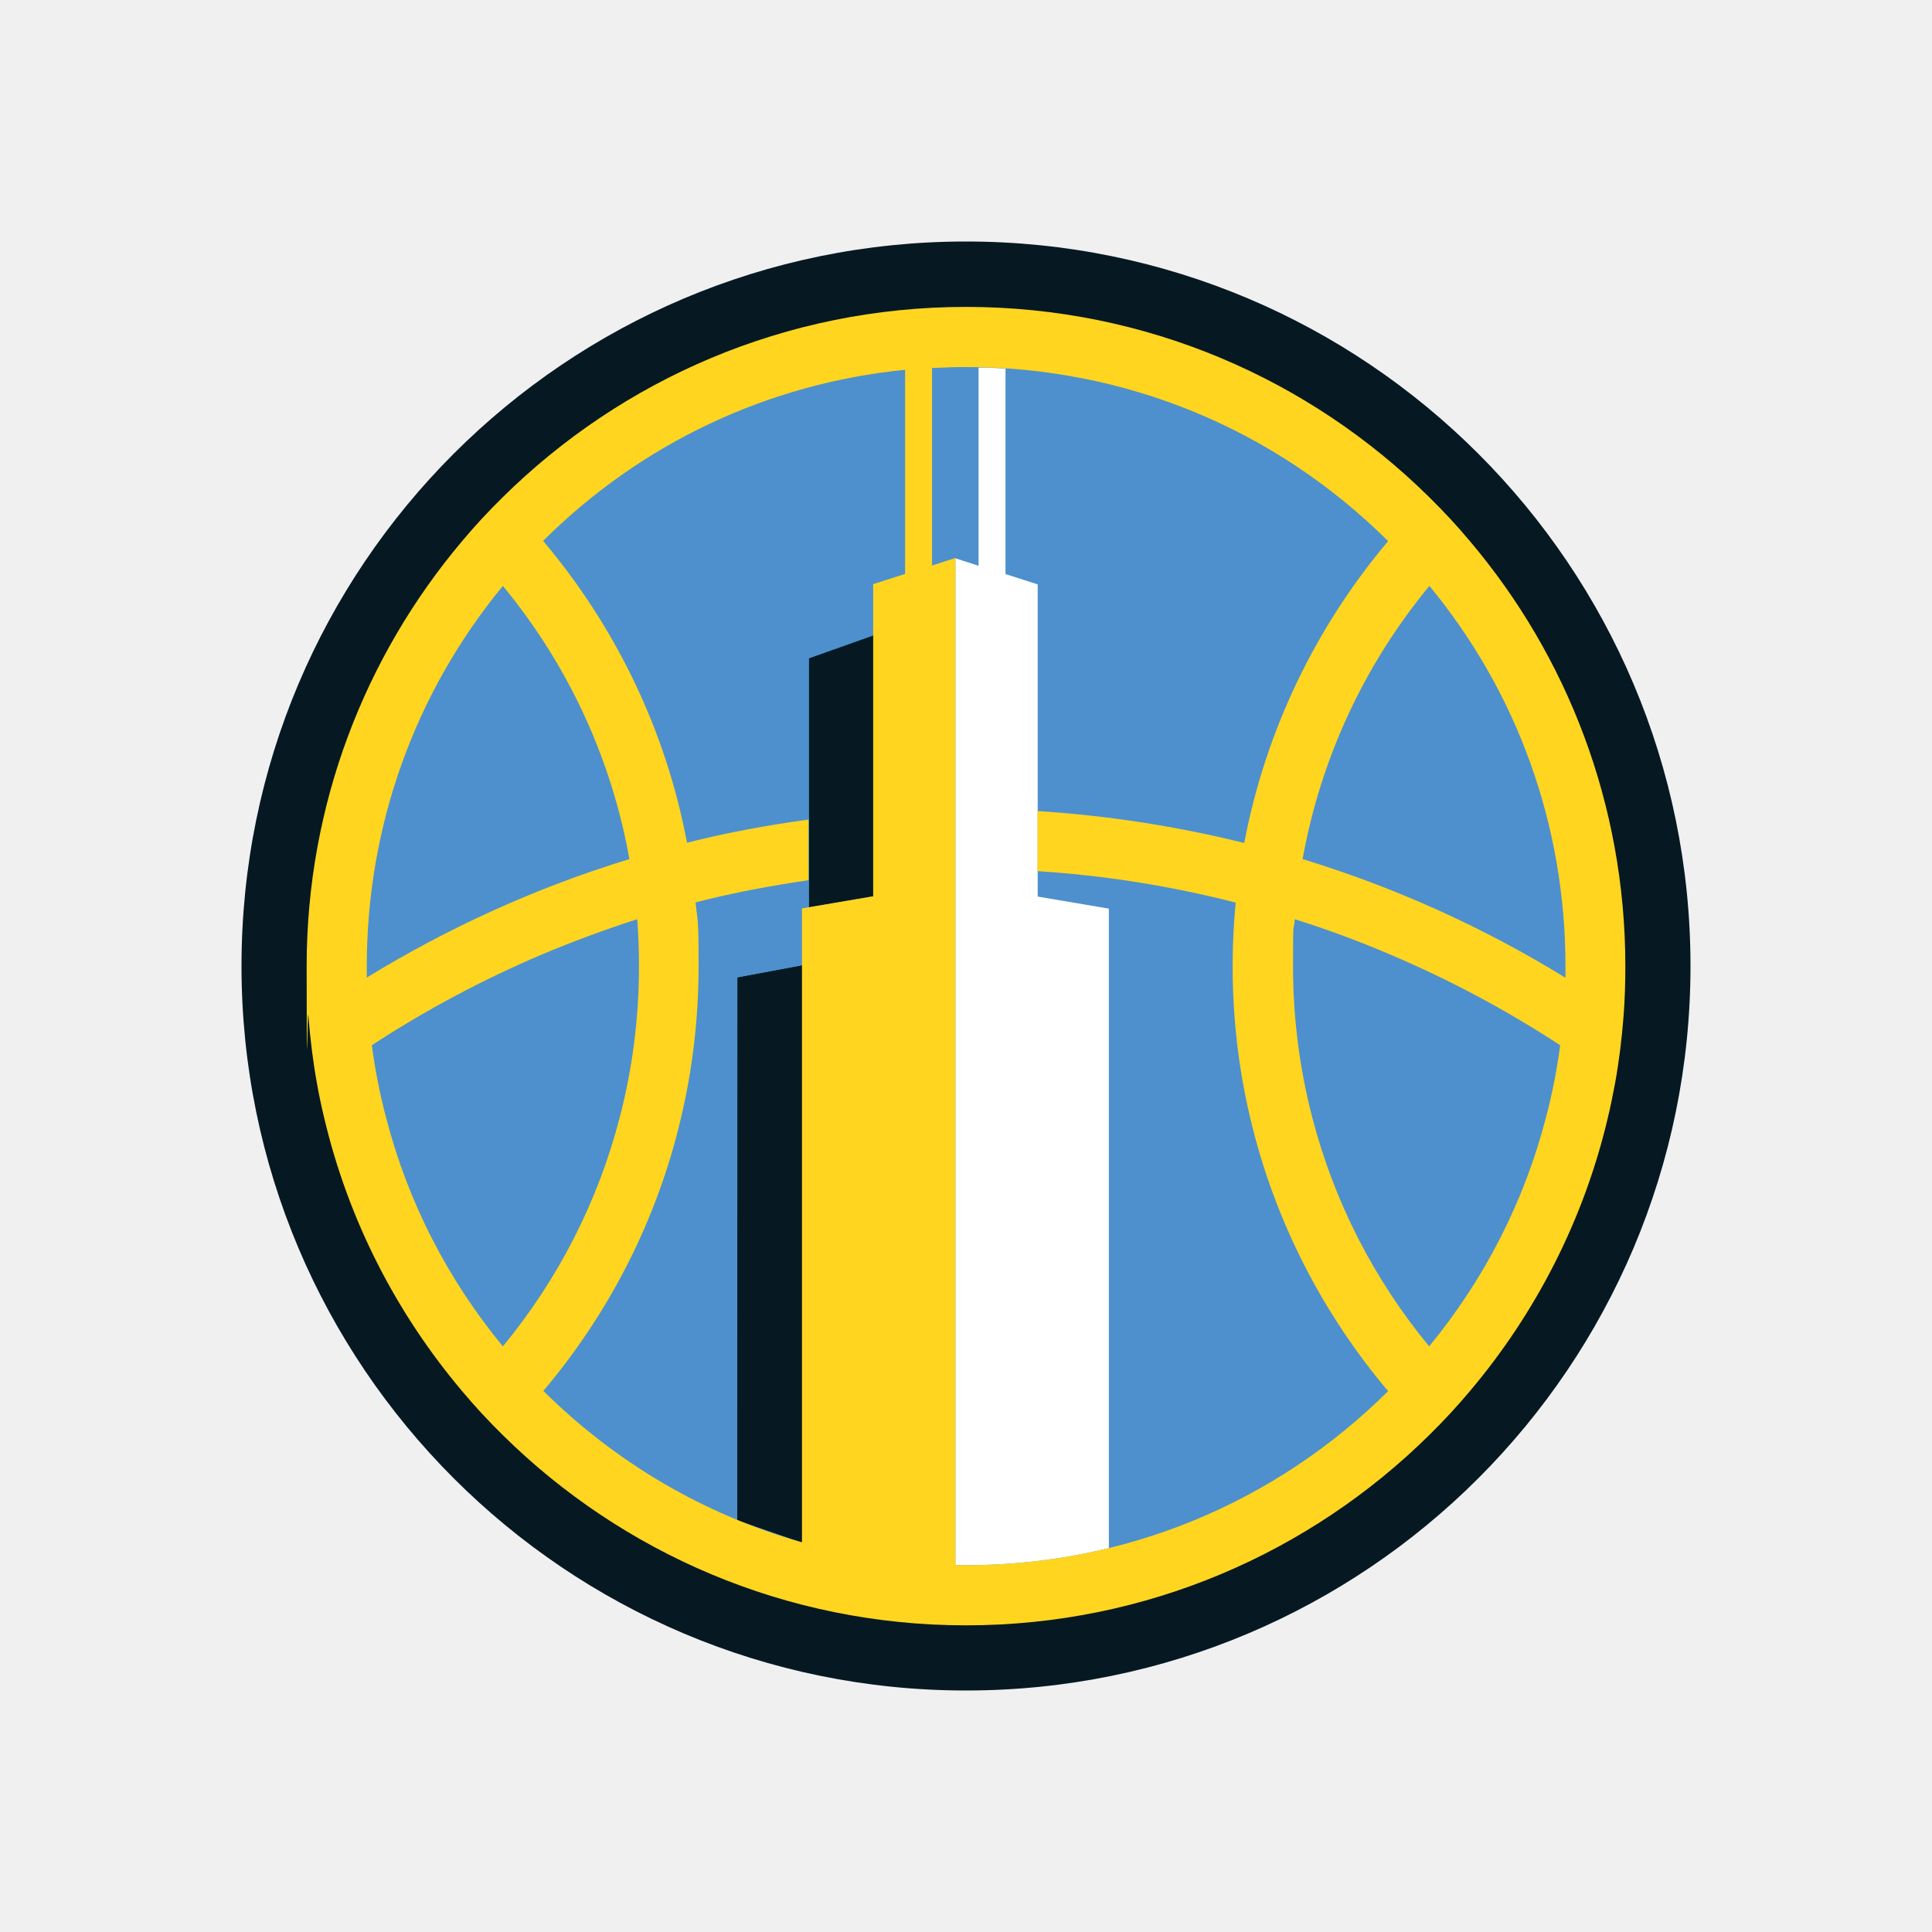
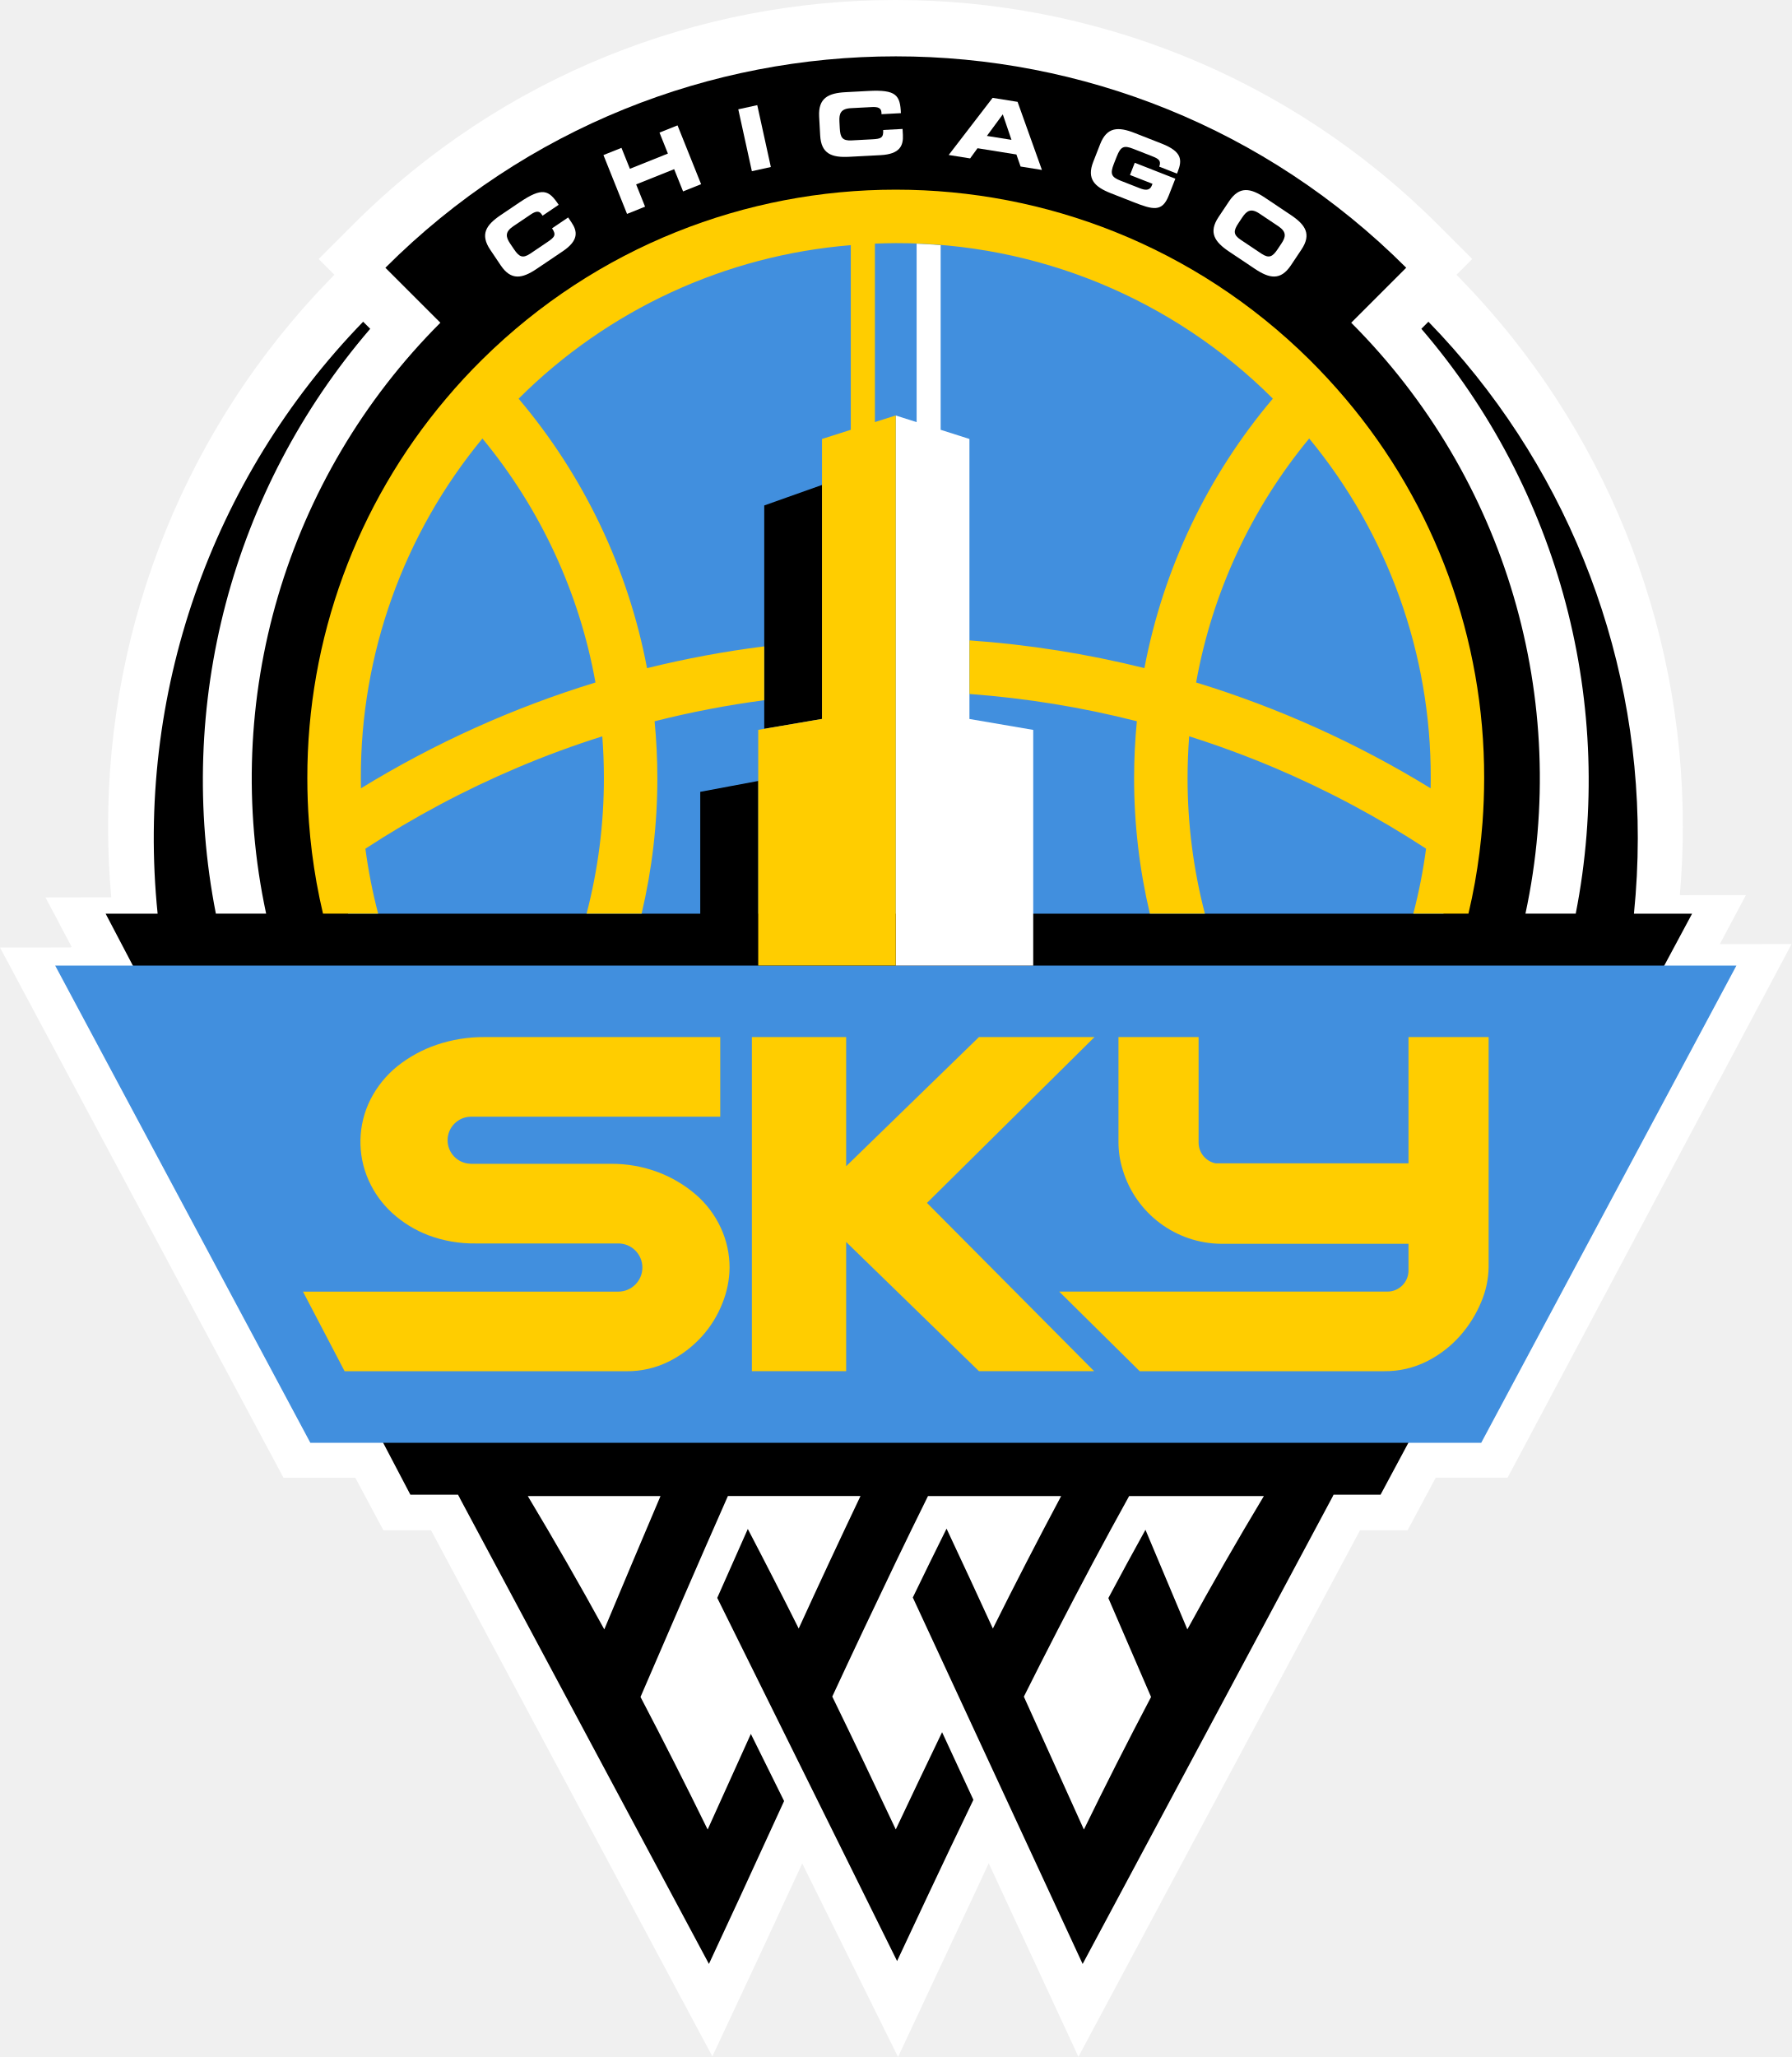
- <svg xmlns="http://www.w3.org/2000/svg" width="200" height="200" viewBox="0 0 200 200" fill="none">
-   <path d="M100 175C141.421 175 175 141.421 175 100C175 58.579 141.421 25 100 25C58.579 25 25 58.579 25 100C25 141.421 58.579 175 100 175Z" fill="#061922" />
-   <path d="M99.922 35.417C61.979 35.651 33.151 67.63 35.573 104.505C37.839 139.01 66.927 165.026 100.573 164.557C134.089 164.115 162.63 137.526 164.505 103.229C166.51 66.588 137.734 35.182 99.948 35.417H99.922ZM90.417 92.787L83.75 93.932V68.151L90.417 65.781V92.787Z" fill="#4D90CD" />
-   <path d="M83.047 99.948L76.354 101.198L76.328 157.37L83.047 159.687V99.948Z" fill="#061922" />
-   <path d="M83.047 99.948L76.354 101.198L76.328 157.37L83.047 159.687V99.948Z" fill="#061922" />
-   <path d="M98.906 57.76V162.005C99.271 162.005 99.635 162.031 100 162.031C105.052 162.031 110 161.432 114.791 160.26V94.062L107.422 92.812V60.495L104.088 59.427V38.151C103.177 38.099 102.239 38.047 101.302 38.047V58.568L98.88 57.786L98.906 57.76Z" fill="white" />
-   <path d="M152.162 56.016C150.833 54.427 149.427 52.917 147.943 51.458C135.625 39.297 118.698 31.771 100 31.771C81.302 31.771 64.375 39.297 52.057 51.458C50.573 52.917 49.167 54.427 47.839 56.016C37.813 67.891 31.745 83.255 31.745 100.026C31.745 116.797 31.823 103.464 31.927 105.156C32.109 107.526 32.396 109.87 32.813 112.161C33.021 113.359 33.281 114.557 33.568 115.755C36.068 126.328 41.042 135.964 47.839 144.01C49.167 145.599 50.573 147.109 52.057 148.568C64.375 160.729 81.328 168.255 100 168.255C118.672 168.255 135.625 160.729 147.943 148.568C149.427 147.109 150.833 145.599 152.162 144.01C158.958 135.964 163.932 126.328 166.432 115.755C166.719 114.583 166.953 113.385 167.188 112.161C167.604 109.87 167.891 107.526 168.073 105.156C168.203 103.464 168.255 101.745 168.255 100.026C168.255 83.255 162.214 67.891 152.162 56.016ZM37.969 100.026C37.969 85.495 42.943 71.719 52.057 60.651C58.828 68.854 63.307 78.568 65.156 88.932C55.521 91.875 46.38 96.042 37.969 101.198C37.969 100.807 37.969 100.417 37.969 100.026ZM39.974 115.729C39.323 113.255 38.828 110.755 38.49 108.203C44.063 104.557 49.974 101.406 56.172 98.776C59.401 97.422 62.656 96.224 65.964 95.156C66.094 96.771 66.146 98.385 66.146 100C66.146 105.391 65.469 110.651 64.141 115.729C61.901 124.349 57.813 132.396 52.057 139.375C46.302 132.396 42.214 124.375 39.974 115.729ZM93.724 59.401L90.391 60.469V92.787L83.021 94.037V159.661C73.021 156.823 63.828 151.51 56.25 143.984C63.047 135.937 68.021 126.302 70.495 115.729C71.693 110.677 72.318 105.417 72.318 100C72.318 94.583 72.214 95.573 72.005 93.412C75.859 92.422 79.766 91.693 83.698 91.12V84.844C79.427 85.417 75.234 86.198 71.12 87.24C68.906 75.469 63.646 64.792 56.224 55.99C66.432 45.833 79.557 39.688 93.698 38.281V59.401H93.724ZM100 162.031C99.635 162.031 99.271 162.031 98.906 162.005V57.76L96.484 58.542V38.099C97.63 38.047 98.802 37.995 99.974 37.995C116.484 37.995 132.005 44.401 143.698 56.016C136.276 64.818 131.042 75.495 128.802 87.266C121.875 85.547 114.74 84.427 107.396 83.958V90.182C114.375 90.625 121.224 91.719 127.917 93.438C127.708 95.599 127.604 97.812 127.604 100.026C127.604 105.443 128.229 110.703 129.427 115.755C131.927 126.328 136.901 135.964 143.698 144.01C132.005 155.625 116.458 162.031 99.974 162.031H100ZM160.026 115.729C157.787 124.349 153.698 132.396 147.943 139.375C142.188 132.396 138.099 124.349 135.859 115.729C134.531 110.651 133.854 105.391 133.854 100C133.854 94.609 133.906 96.771 134.037 95.156C137.344 96.198 140.599 97.396 143.828 98.776C150.026 101.406 155.938 104.557 161.511 108.203C161.172 110.755 160.677 113.281 160.026 115.729ZM162.031 101.198C153.594 96.016 144.479 91.875 134.844 88.932C136.719 78.542 141.198 68.854 147.969 60.651C157.109 71.719 162.057 85.495 162.057 100.026C162.057 114.557 162.057 100.807 162.057 101.198H162.031Z" fill="#FFD520" />
+ <svg xmlns="http://www.w3.org/2000/svg" height="231.552" width="201.683" version="1.1" viewBox="0 0 201.683 231.552">
+   <path d="M201.683,106.265l-8.08.012,2.939-5.519-7.381.012-.056-.032c.217-2.525.334-5.073.334-7.634A88.174,88.174,0,0,0,164.426,31.408l-.466-.478,1.773-1.773-3.859-3.859a86.366,86.366,0,0,0-122.144,0l-3.859,3.859,1.773,1.773-.466.478A88.17,88.17,0,0,0,12.169,93.103q0,3.968.354,7.883l-.044.024-7.365.012,1.632,3.055-.016.008,1.335,2.496-.125.068L0,106.663,1.761,109.955h0l30.15,56.389H39.995l3.168,5.921H48.525L80.191,231.484l4.615-9.865q1.773-3.787,3.509-7.562c.507-1.101,1.21-2.617,1.994-4.293L101.095,231.552l4.804-10.263q1.688-3.6,3.377-7.2c.535-1.134,1.246-2.665,2.026-4.35l10.098,21.788L153.098,172.261h5.355l3.168-5.921h8.092l23.81-44.759h.02Z" fill="#fff" />
+   <path d="M183.935,102.852a84.758,84.758,0,0,0,.434-8.498A83.241,83.241,0,0,0,160.8,36.216l-.796.796a77.972,77.972,0,0,1,17.378,65.836h-5.66a72.527,72.527,0,0,0-19.614-66.519l6.191-6.191a81.266,81.266,0,0,0-114.916.004l6.191,6.187a72.527,72.527,0,0,0-19.614,66.519H24.301A77.929,77.929,0,0,1,41.675,37.012l-.796-.796a83.476,83.476,0,0,0-23.135,66.635H11.891L46.198,168.257h5.367c.032.064.064.133.084.169.016.028.036.056.052.08a1.15,1.15,0,0,1,.088.189L79.805,221.076q1.773-3.787,3.513-7.566,2.478-5.379,4.949-10.77L84.525,195.183q-2.436,5.397-4.864,10.762-3.648-7.447-7.558-14.922c3.212-7.445,6.452-14.958,9.837-22.617H96.866Q93.284,175.937,89.911,183.32q-2.786-5.578-5.729-11.208-1.743,3.901-3.441,7.759l14.006,28.277,6.239,12.603q1.694-3.624,3.397-7.24,2.563-5.451,5.194-10.91L106.052,194.99q-2.641,5.487-5.214,10.946c-2.34-4.969-4.707-9.954-7.148-14.958q3.491-7.519,7.152-15.143,1.779-3.696,3.622-7.425h14.991q-3.998,7.507-7.686,14.914-2.557-5.59-5.214-11.248-1.936,3.895-3.799,7.751l14.89,32.124,4.229,9.129,28.12-52.57s.048-.105.125-.253h5.29l35.07-65.405ZM68.026,183.416q-4.1-7.483-8.611-15.007H74.354Q71.128,175.996,68.026,183.416Zm65.635,0q-2.334-5.566-4.715-11.212-2.135,3.853-4.177,7.69,2.43,5.602,4.808,11.131-3.932,7.477-7.562,14.922c-2.247-4.969-4.486-9.945-6.758-14.958q3.745-7.501,7.775-15.083,1.996-3.739,4.076-7.497h15.167Q137.753,175.935,133.661,183.416Z" />
+   <polygon points="100.838 108.693 6.211 108.693 34.938 162.416 100.838 162.416 166.741 162.416 195.472 108.693 100.838 108.693" fill="#418fde" />
+   <path d="M78.326,134.469a14.172,14.172,0,0,0-4.217-2.508,14.842,14.842,0,0,0-5.399-.953H53.044l-.133-.008a2.649,2.649,0,0,1,.048-5.294l28.12-.004v-8.961H54.559a16.453,16.453,0,0,0-5.439.88,14.604,14.604,0,0,0-4.394,2.408,11.55,11.55,0,0,0-3.027,3.743,10.64,10.64,0,0,0-.201,9.101,11.155,11.155,0,0,0,2.645,3.666,12.871,12.871,0,0,0,4.072,2.508,14.528,14.528,0,0,0,5.318.925H69.602a2.711,2.711,0,0,1,0,5.423H34.106l4.687,8.961H70.487a10.486,10.486,0,0,0,4.876-1.13,12.692,12.692,0,0,0,3.63-2.766,12.203,12.203,0,0,0,2.324-3.747,11.029,11.029,0,0,0,.812-4,10.672,10.672,0,0,0-.989-4.506,11.063,11.063,0,0,0-2.814-3.739" fill="#ffcd00" />
+   <polygon points="110.204 116.737 95.254 131.277 95.254 116.737 84.641 116.737 84.641 154.352 95.254 154.352 95.254 139.808 110.204 154.352 123.169 154.352 104.351 135.41 123.213 116.737 110.204 116.737" fill="#ffcd00" />
+   <path d="M158.557,116.737v14.215H136.825a2.388,2.388,0,0,1-1.897-2.312V116.737h-9.021v11.815a10.471,10.471,0,0,0,.482,3.14,11.684,11.684,0,0,0,11.123,8.321h21.045v3.007a2.373,2.373,0,0,1-2.368,2.372H119.237l9.061,8.961h27.521a10.468,10.468,0,0,0,4.912-1.162,12.493,12.493,0,0,0,3.67-2.866,13.55,13.55,0,0,0,2.328-3.735,10.394,10.394,0,0,0,.848-3.94V116.737Z" fill="#ffcd00" />
+   <path d="M100.838,24.096a63.538,63.538,0,0,0-61.651,78.756H78.828V89.135l6.537-1.226v14.942h77.128a63.538,63.538,0,0,0-61.655-78.756ZM92.54,80.931,86.032,82.044V56.899l6.508-2.312Z" fill="#418fde" />
+   <path d="M109.131,49.414l-3.24-1.033V27.597c-.896-.072-1.801-.133-2.705-.165V47.52l-2.348-.748h0v61.924h15.473v-26.532l-7.18-1.23Z" fill="#fff" />
+   <path d="M100.838,46.769Z" fill="#ffd520" />
+   <path d="M151.465,44.879q-1.948-2.303-4.088-4.422a66.232,66.232,0,0,0-93.075-.004q-2.147,2.117-4.088,4.422A65.983,65.983,0,0,0,34.596,87.592q0,2.515.185,4.985a66.083,66.083,0,0,0,.856,6.79c.209,1.174.454,2.332.724,3.481h6.207a60.274,60.274,0,0,1-1.435-7.312A109.111,109.111,0,0,1,58.298,86.39q4.685-1.984,9.503-3.501c.121,1.556.181,3.128.181,4.703a60.421,60.421,0,0,1-1.95,15.256h6.195a66.243,66.243,0,0,0,1.773-15.256c0-2.159-.109-4.293-.31-6.4a107.491,107.491,0,0,1,12.333-2.368V72.762a114.004,114.004,0,0,0-13.186,2.452,65.98,65.98,0,0,0-14.456-30.335,59.743,59.743,0,0,1,37.394-17.282V48.381l-3.24,1.033V80.927l-7.18,1.23v26.532h15.481v-61.924L98.49,47.512V27.424c.78-.028,1.564-.056,2.348-.056A59.832,59.832,0,0,1,143.285,44.871a65.999,65.999,0,0,0-14.456,30.335,115.081,115.081,0,0,0-19.694-3.12v6.034a108.988,108.988,0,0,1,18.842,3.067c-.201,2.106-.31,4.241-.31,6.4a66.243,66.243,0,0,0,1.773,15.256h6.195a60.444,60.444,0,0,1-1.95-15.256c0-1.576.064-3.148.181-4.703q4.812,1.526,9.503,3.501a108.779,108.779,0,0,1,17.165,9.146,59.97,59.97,0,0,1-1.435,7.312h6.207q.41-1.725.724-3.481a67.224,67.224,0,0,0,.86-6.79q.181-2.466.185-4.985A65.897,65.897,0,0,0,151.465,44.879Zm-84.432,31.947A114.744,114.744,0,0,0,40.634,88.737c-.008-.382-.012-.76-.012-1.146A59.785,59.785,0,0,1,54.306,49.362,59.646,59.646,0,0,1,67.033,76.826Zm94.016,11.911a114.573,114.573,0,0,0-26.399-11.911,59.646,59.646,0,0,1,12.727-27.465,59.785,59.785,0,0,1,13.684,38.23Q161.061,88.171,161.049,88.737Z" fill="#ffcd00" />
+   <path d="M55.191,28.12c-1.17-1.733-.474-2.794,1.162-3.899l2.131-1.439c2.581-1.741,3.292-1.411,4.406.273l-1.813,1.226L60.967,24.116c-.285-.426-.679-.338-1.218.024L57.771,25.475c-.957.647-.832,1.214-.338,1.95l.43.635c.579.86.977,1.065,1.837.486l1.934-1.306c.816-.551,1.009-.8.511-1.536l1.813-1.226.374.555c.675.997.844,2.022-.981,3.252l-2.927,1.974c-1.632,1.101-2.882,1.351-4.052-.382Z" fill="#fff" />
+   <polygon points="67.93 17.455 69.96 16.643 70.909 19.003 75.186 17.286 74.241 14.926 76.271 14.114 78.925 20.735 76.895 21.547 75.89 19.043 71.612 20.759 72.617 23.264 70.587 24.08 67.93 17.455" fill="#fff" />
+   <rect x="83.849" y="11.988" width="2.187" height="7.131" transform="translate(-1.35876 18.59101) rotate(-12.39209)" fill="#fff" />
+   <path d="M92.211,13.117c-.109-2.086,1.033-2.641,3.003-2.742l2.569-.137c3.107-.165,3.55.482,3.634,2.5l-2.183.117-.008-.197c-.028-.511-.41-.639-1.057-.607l-2.38.125c-1.15.06-1.339.615-1.294,1.499l.04.768c.056,1.033.293,1.415,1.327,1.363l2.332-.125c.985-.052,1.274-.165,1.226-1.049l2.183-.117.036.667c.064,1.202-.322,2.167-2.513,2.283l-3.522.185c-1.966.105-3.164-.326-3.276-2.412Z" fill="#fff" />
+   <path d="M111.74,11.015l2.81.45,2.742,7.666-2.404-.386-.47-1.355-4.378-.704-.832,1.146-2.412-.386Zm-.643,4.285,2.766.442-.977-2.87Z" fill="#fff" />
+   <path d="M123.848,16.221c.764-1.946,2.034-1.974,3.871-1.254l3.063,1.202c2.312.909,2.303,1.869,1.797,3.164l-.084.209-1.998-.784c.257-.659-.084-.888-.736-1.146l-2.211-.868c-1.029-.402-1.391-.261-1.837.876l-.326.824c-.446,1.138-.277,1.487.752,1.893l2.171.852c.531.209,1.097.334,1.351-.306l.076-.193-2.533-.993.539-1.375,4.567,1.793-.74,1.889c-.748,1.909-1.777,1.612-4.068.712l-2.448-.961c-1.833-.72-2.746-1.608-1.982-3.55Z" fill="#fff" />
+   <path d="M138.36,22.657c1.162-1.737,2.412-1.491,4.048-.398l2.914,1.95c1.636,1.097,2.34,2.159,1.178,3.891l-1.182,1.769c-1.162,1.737-2.412,1.491-4.048.398l-2.914-1.95c-1.636-1.097-2.336-2.159-1.178-3.891Zm1.061,2.452c-.575.86-.615,1.306.245,1.881l2.324,1.556c.86.575,1.258.37,1.833-.49l.426-.639c.494-.736.615-1.306-.342-1.95l-2.127-1.423c-.957-.643-1.439-.314-1.934.426Z" fill="#fff" />
</svg>
